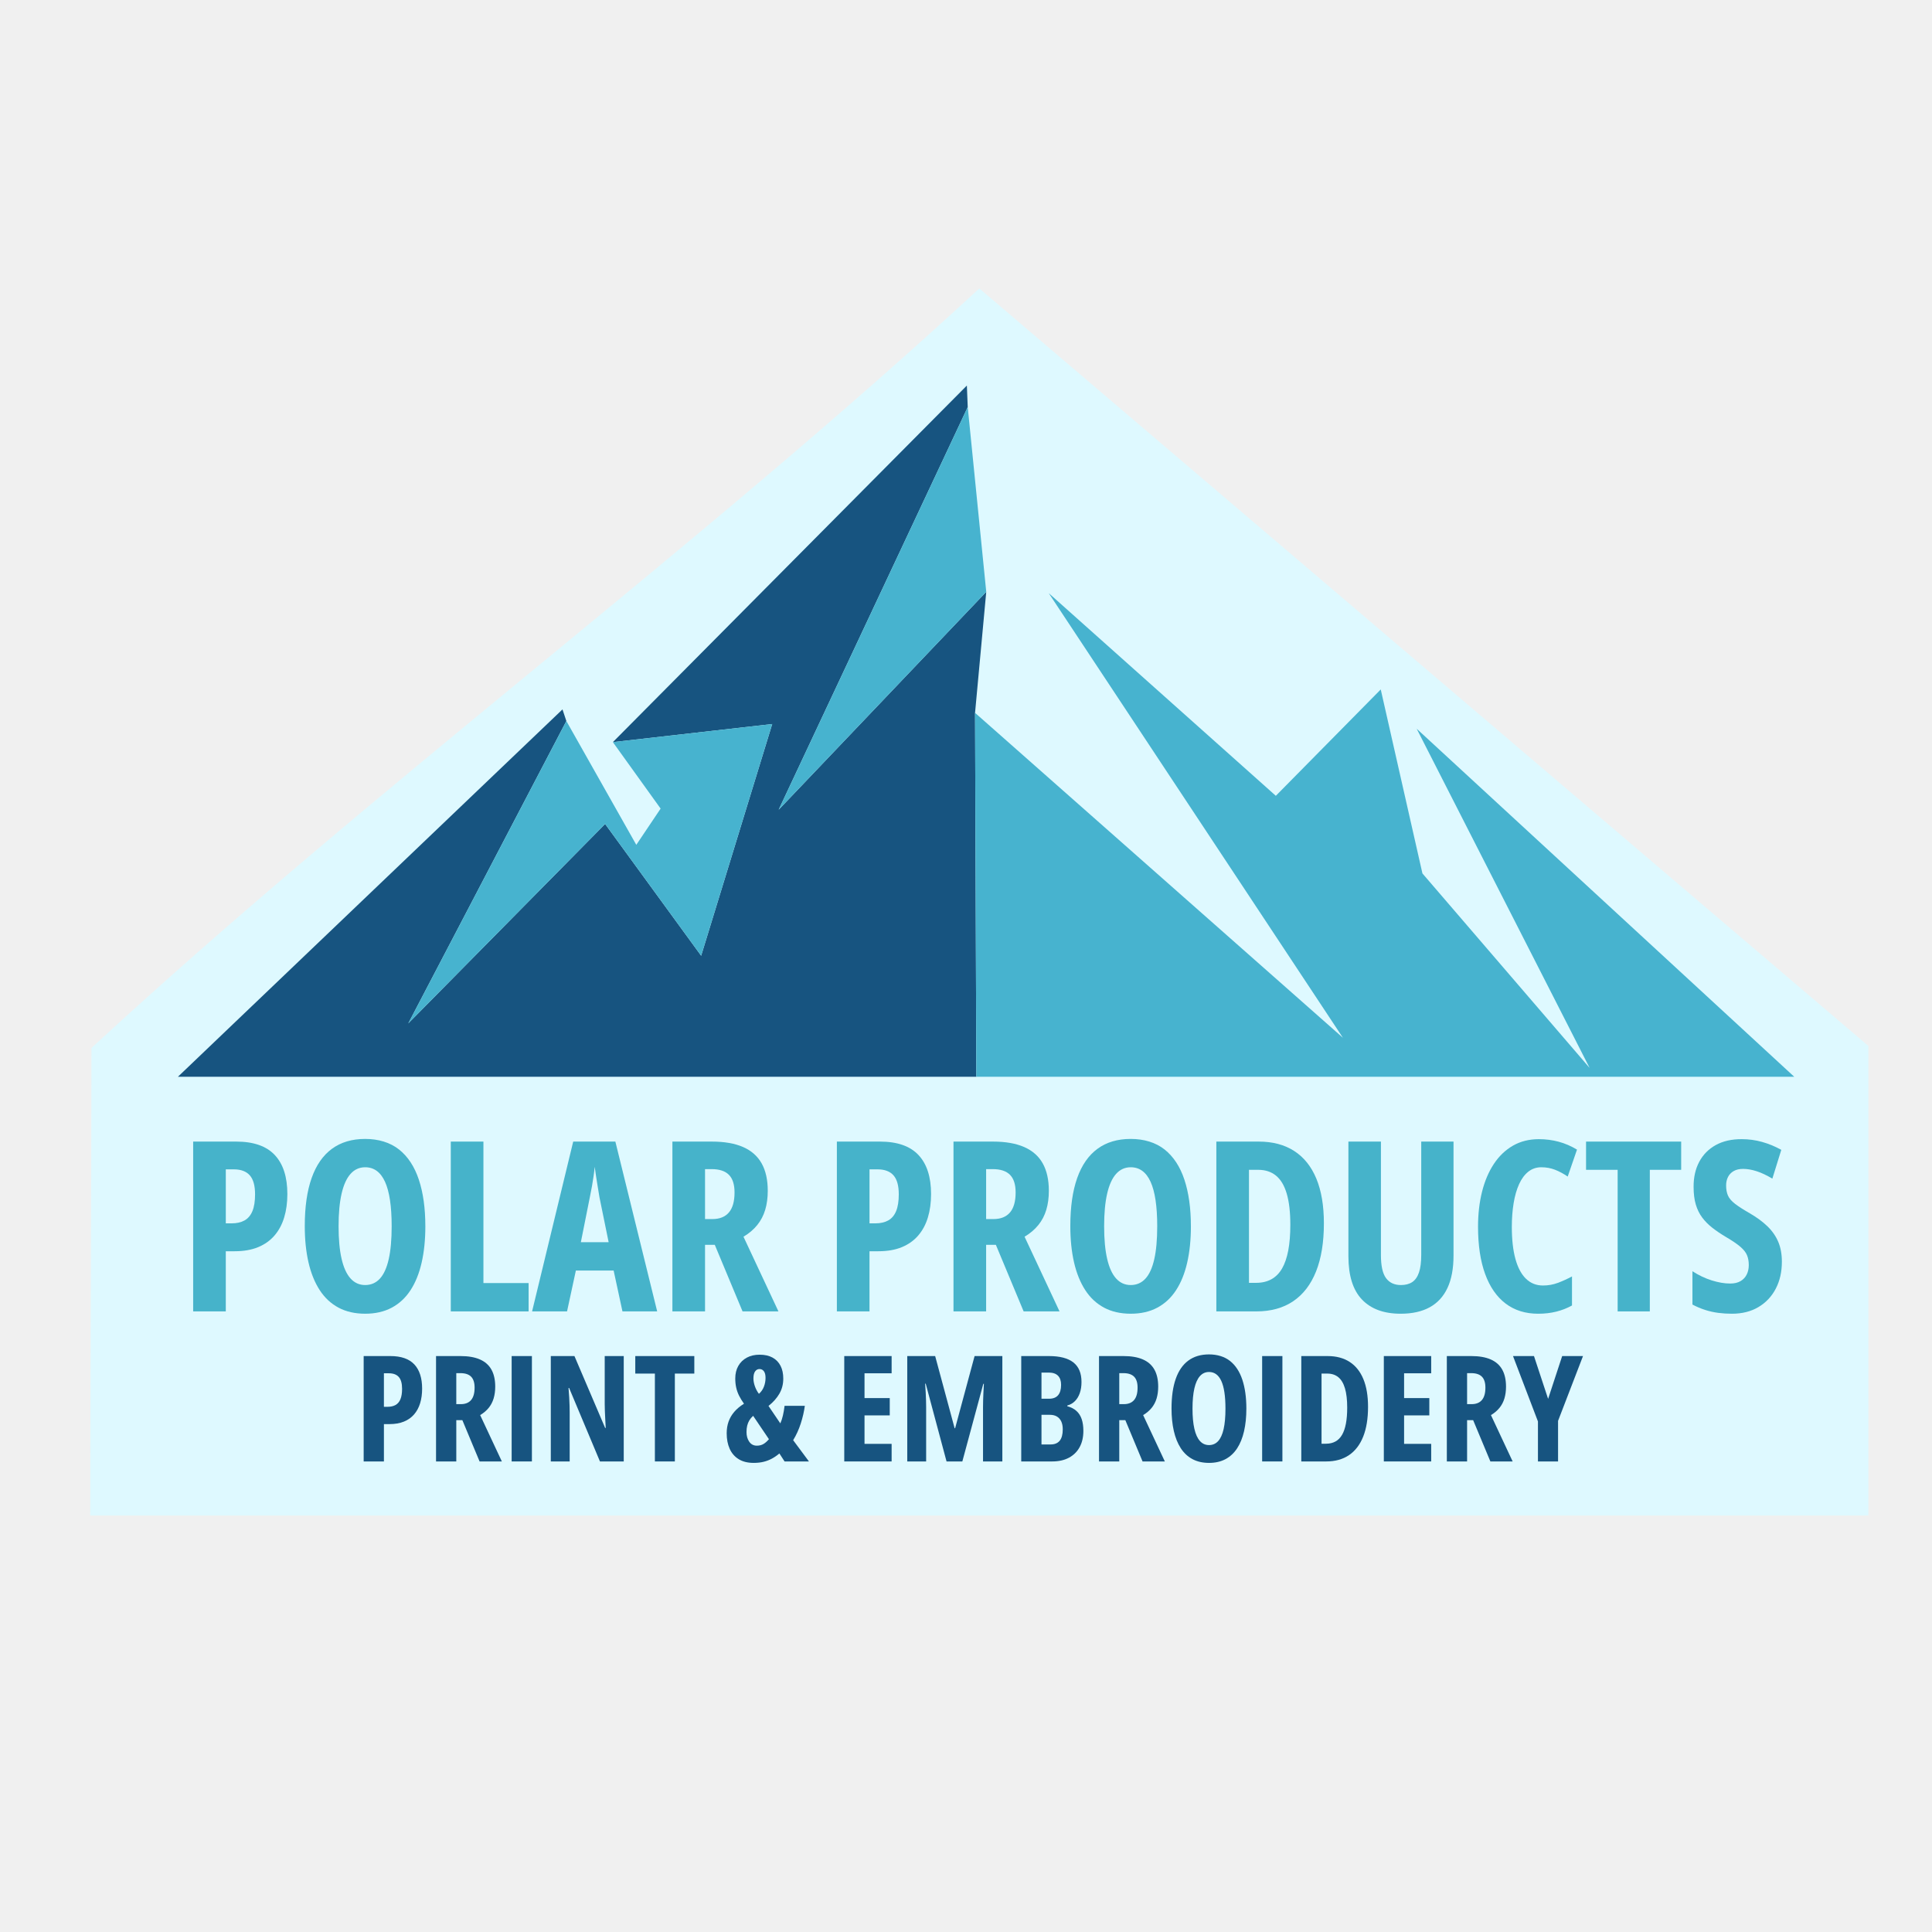
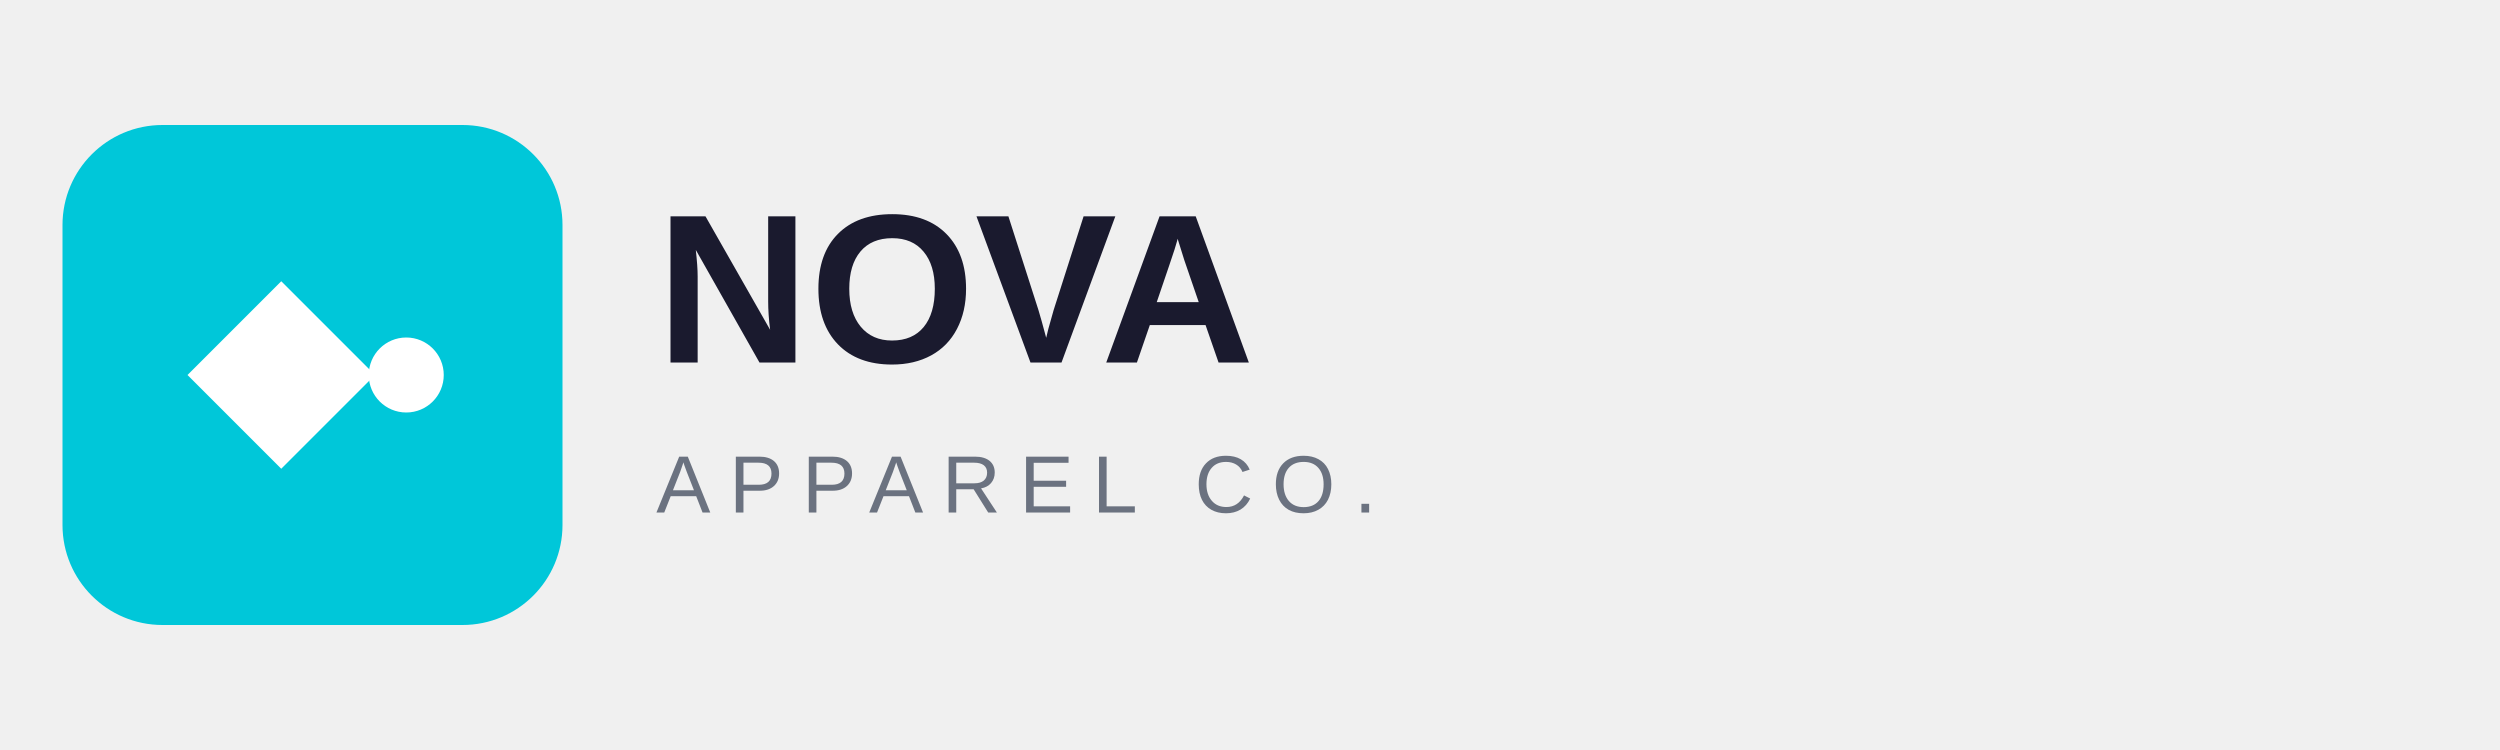
- <svg xmlns="http://www.w3.org/2000/svg" version="1.1" viewBox="0 0 4000 4000">
-   <defs>
-     <style>
-       .st0 {
-         fill: #37329e;
-       }
- 
-       .st1 {
-         fill: #175480;
-       }
- 
-       .st2 {
-         fill: #47b3cf;
-       }
- 
-       .st3 {
-         fill: #fff;
-       }
- 
-       .st4 {
-         fill: #def9ff;
-       }
- 
-       .st5 {
-         fill: #1aa8a8;
-       }
- 
-       .st6 {
-         fill: #aed0d9;
-       }
- 
-       .st7 {
-         fill: #46b3ca;
-       }
- 
-       .st8 {
-         display: none;
-       }
- 
-       .st9 {
-         fill: #0cb3c4;
-         stroke: #231f20;
-         stroke-miterlimit: 10;
-       }
-     </style>
-   </defs>
-   <g id="Layer_8" class="st8">
-     <rect class="st6" x="-141.26" y="-144.05" width="4254.64" height="4275.53" />
-   </g>
-   <g id="bg_blue">
-     <path class="st4" d="M2027.53,597.19C1436.01,1143.88,780.83,1623.08,189.31,2169.77c0,245.87-2.49,722.08-2.49,967.94h3681.44v-972.18" />
-   </g>
-   <g id="bg_white" class="st8">
-     <path class="st3" d="M2027.53,597.19C1436.01,1143.88,780.83,1623.08,189.31,2169.77c0,245.87-2.49,722.08-2.49,967.94h3681.44v-972.18" />
-   </g>
-   <g id="Layer_2">
-     <path class="st1" d="M368.42,2229.29c265.38-253.52,530.76-507.04,796.14-760.56,2.67,8.02,5.35,16.05,8.02,24.07-109.08,208.64-218.15,417.28-327.23,625.93,135.83-137.61,271.65-275.22,407.48-412.83,66.28,90.95,132.56,181.89,198.83,272.84,49.04-159.9,98.08-319.8,147.12-479.7-109.97,12.48-219.94,24.97-329.9,37.45,244.31-246.09,488.62-492.18,732.92-738.27.59,14.86,1.19,29.72,1.78,44.58-130.48,277.89-260.95,555.79-391.43,833.68,143.26-150.39,286.51-300.78,429.77-451.17-7.73,83.52-15.45,167.03-23.18,250.55.89,251.14,1.78,502.29,2.67,753.43" />
-   </g>
-   <g id="Layer_6">
-     <g>
-       <path class="st7" d="M489.14,2363.54c35.75,0,62.32,9.26,79.72,27.78,17.39,18.52,26.09,45.49,26.09,80.92,0,17.79-2.21,33.95-6.61,48.46-4.41,14.51-11.1,26.98-20.08,37.39-8.98,10.42-20.28,18.44-33.91,24.05-13.63,5.61-29.74,8.42-48.34,8.42h-18.52v124.57h-67.57v-351.58h89.22ZM484.09,2421.02h-16.59v111.82h11.78c10.74,0,19.72-2,26.93-6.01,7.21-4.01,12.66-10.42,16.35-19.24,3.69-8.82,5.53-20.44,5.53-34.87,0-17.95-3.65-31.06-10.94-39.32-7.3-8.25-18.32-12.38-33.07-12.38Z" />
-       <path class="st7" d="M880.64,2538.85c0,27.9-2.57,53.03-7.7,75.39-5.13,22.36-12.83,41.4-23.09,57.11-10.26,15.71-23.21,27.74-38.84,36.07-15.63,8.33-33.95,12.5-54.95,12.5s-39.6-4.21-55.31-12.62c-15.71-8.42-28.7-20.56-38.96-36.43-10.26-15.87-17.96-34.95-23.09-57.23-5.13-22.28-7.7-47.37-7.7-75.27,0-39.44,4.73-72.54,14.19-99.32,9.46-26.77,23.48-46.97,42.08-60.6,18.6-13.62,41.52-20.44,68.78-20.44s51.74,7.3,70.1,21.88c18.36,14.59,32.02,35.39,41,62.41,8.98,27.02,13.47,59.2,13.47,96.55ZM701,2538.85c0,26.93,2.08,49.42,6.25,67.46,4.17,18.04,10.34,31.58,18.52,40.64,8.18,9.06,18.28,13.59,30.3,13.59s22.32-4.41,30.42-13.23c8.09-8.81,14.19-22.2,18.28-40.16,4.09-17.95,6.13-40.72,6.13-68.3,0-41.2-4.57-71.86-13.71-91.98-9.14-20.12-22.85-30.18-41.12-30.18-12.02,0-22.12,4.57-30.3,13.71-8.18,9.14-14.35,22.77-18.52,40.88-4.17,18.12-6.25,40.64-6.25,67.57Z" />
-       <path class="st7" d="M933.3,2715.12v-351.58h67.57v292.9h93.55v58.68h-161.12Z" />
-       <path class="st7" d="M1288.73,2715.12l-18.28-84.65h-78.16l-18.28,84.65h-72.38l85.13-351.58h87.29l86.57,351.58h-71.9ZM1260.11,2571.8l-19-93.07c-1.29-7.7-2.52-15.23-3.73-22.61-1.2-7.37-2.33-14.47-3.37-21.28-1.04-6.81-1.97-13.19-2.77-19.12-.48,5.61-1.2,11.78-2.16,18.52s-2.09,13.79-3.37,21.16c-1.29,7.38-2.73,14.83-4.33,22.37l-18.76,94.03h57.47Z" />
-       <path class="st7" d="M1473.9,2363.54c25.97,0,47.53,3.77,64.69,11.3,17.15,7.54,29.94,18.84,38.36,33.91,8.42,15.07,12.62,33.99,12.62,56.75,0,14.43-1.77,27.53-5.29,39.32-3.53,11.78-9.02,22.29-16.47,31.5-7.46,9.22-16.95,17.28-28.5,24.17l72.38,154.63h-74.31l-57.47-137.79h-20.2v137.79h-67.57v-351.58h81.76ZM1473.42,2420.54h-13.71v103.41h15.15c15.07,0,26.49-4.57,34.27-13.71,7.77-9.14,11.66-22.92,11.66-41.36,0-16.51-3.89-28.7-11.66-36.55-7.78-7.85-19.68-11.78-35.71-11.78Z" />
-       <path class="st7" d="M1821.87,2363.54c35.75,0,62.32,9.26,79.72,27.78,17.39,18.52,26.09,45.49,26.09,80.92,0,17.79-2.21,33.95-6.61,48.46-4.41,14.51-11.1,26.98-20.08,37.39-8.98,10.42-20.28,18.44-33.91,24.05-13.63,5.61-29.74,8.42-48.34,8.42h-18.52v124.57h-67.57v-351.58h89.22ZM1816.82,2421.02h-16.59v111.82h11.78c10.74,0,19.72-2,26.93-6.01,7.21-4.01,12.66-10.42,16.35-19.24,3.69-8.82,5.53-20.44,5.53-34.87,0-17.95-3.65-31.06-10.94-39.32-7.3-8.25-18.32-12.38-33.07-12.38Z" />
-       <path class="st7" d="M2055.86,2363.54c25.97,0,47.53,3.77,64.69,11.3,17.15,7.54,29.94,18.84,38.36,33.91,8.42,15.07,12.62,33.99,12.62,56.75,0,14.43-1.77,27.53-5.29,39.32-3.53,11.78-9.02,22.29-16.47,31.5-7.46,9.22-16.95,17.28-28.5,24.17l72.38,154.63h-74.31l-57.47-137.79h-20.2v137.79h-67.57v-351.58h81.76ZM2055.38,2420.54h-13.71v103.41h15.15c15.07,0,26.49-4.57,34.27-13.71,7.77-9.14,11.66-22.92,11.66-41.36,0-16.51-3.89-28.7-11.66-36.55-7.78-7.85-19.68-11.78-35.71-11.78Z" />
-       <path class="st7" d="M2465.63,2538.85c0,27.9-2.57,53.03-7.7,75.39-5.13,22.36-12.83,41.4-23.09,57.11-10.26,15.71-23.21,27.74-38.84,36.07-15.63,8.33-33.95,12.5-54.95,12.5s-39.6-4.21-55.31-12.62c-15.71-8.42-28.7-20.56-38.96-36.43-10.26-15.87-17.96-34.95-23.09-57.23-5.13-22.28-7.7-47.37-7.7-75.27,0-39.44,4.73-72.54,14.19-99.32,9.46-26.77,23.48-46.97,42.08-60.6,18.6-13.62,41.52-20.44,68.78-20.44s51.74,7.3,70.1,21.88c18.35,14.59,32.02,35.39,41,62.41,8.98,27.02,13.47,59.2,13.47,96.55ZM2286,2538.85c0,26.93,2.08,49.42,6.25,67.46,4.17,18.04,10.34,31.58,18.52,40.64,8.18,9.06,18.28,13.59,30.3,13.59s22.32-4.41,30.42-13.23c8.09-8.81,14.19-22.2,18.28-40.16,4.09-17.95,6.13-40.72,6.13-68.3,0-41.2-4.57-71.86-13.71-91.98-9.14-20.12-22.85-30.18-41.12-30.18-12.02,0-22.12,4.57-30.3,13.71-8.18,9.14-14.35,22.77-18.52,40.88-4.17,18.12-6.25,40.64-6.25,67.57Z" />
-       <path class="st7" d="M2740.98,2532.84c0,39.28-5.41,72.47-16.23,99.56-10.82,27.09-26.61,47.66-47.37,61.68-20.76,14.03-46.21,21.04-76.35,21.04h-82.72v-351.58h87.77c28.86,0,53.35,6.49,73.47,19.48,20.12,12.99,35.39,32.07,45.81,57.23,10.42,25.17,15.63,56.03,15.63,92.58ZM2671.49,2535.97c0-26.29-2.49-47.86-7.46-64.69-4.97-16.83-12.38-29.26-22.24-37.27-9.86-8.01-22.09-12.02-36.67-12.02h-19.24v233.99h14.67c24.37,0,42.28-9.86,53.75-29.58,11.46-19.72,17.19-49.86,17.19-90.42Z" />
-       <path class="st7" d="M3009.36,2363.54v235.91c0,26.93-4.17,49.3-12.5,67.09-8.34,17.8-20.6,31.14-36.79,40.04-16.19,8.9-36.23,13.35-60.12,13.35-34.79,0-61.53-9.82-80.2-29.46-18.68-19.64-28.02-49.5-28.02-89.58v-237.35h67.33v234.95c0,22.29,3.52,38.2,10.58,47.74,7.05,9.54,17.31,14.31,30.78,14.31,9.46,0,17.27-2.04,23.45-6.13,6.17-4.09,10.82-10.7,13.95-19.84s4.69-21.32,4.69-36.55v-234.47h66.85Z" />
-       <path class="st7" d="M3191.16,2416.69c-10.26,0-19.24,3.05-26.93,9.14-7.7,6.09-14.07,14.71-19.12,25.85-5.05,11.15-8.82,24.25-11.3,39.32-2.49,15.07-3.73,31.5-3.73,49.3,0,26.13,2.48,48.22,7.46,66.25,4.97,18.04,12.26,31.71,21.88,41,9.62,9.3,21.32,13.95,35.11,13.95,10.9,0,21.24-1.84,31.02-5.53,9.78-3.69,19.48-8.09,29.1-13.23v60.12c-10.1,5.61-20.96,9.86-32.58,12.75-11.63,2.89-24.09,4.33-37.39,4.33-26.45,0-48.94-7.01-67.45-21.04-18.52-14.03-32.67-34.47-42.45-61.32-9.78-26.85-14.67-59.44-14.67-97.75,0-26.29,2.77-50.46,8.3-72.5,5.53-22.04,13.67-41.2,24.41-57.47,10.74-16.27,23.93-28.9,39.56-37.88,15.63-8.98,33.55-13.47,53.75-13.47,14.11,0,27.73,1.77,40.88,5.29,13.14,3.53,25.81,8.98,38,16.35l-19.24,55.79c-8.66-5.93-17.4-10.62-26.21-14.07-8.82-3.45-18.28-5.17-28.38-5.17Z" />
-       <path class="st7" d="M3415.77,2715.12h-66.61v-293.14h-65.41v-58.44h196.95v58.44h-64.93v293.14Z" />
-       <path class="st7" d="M3689.19,2612.2c0,21.16-4.25,39.84-12.75,56.03-8.5,16.2-20.48,28.86-35.95,38-15.47,9.14-33.71,13.71-54.71,13.71-9.78,0-19.24-.6-28.38-1.8-9.14-1.2-18.12-3.21-26.93-6.01-8.82-2.8-17.64-6.53-26.45-11.18v-69.02c12.82,8.34,26.13,14.67,39.92,19,13.79,4.33,26.53,6.49,38.24,6.49,8.66,0,15.83-1.68,21.52-5.05,5.69-3.37,9.94-7.94,12.75-13.71,2.8-5.77,4.21-12.26,4.21-19.48,0-7.7-1.2-14.47-3.61-20.32-2.4-5.85-7.01-11.7-13.83-17.56-6.82-5.85-16.8-12.62-29.94-20.32-10.26-6.09-19.52-12.34-27.78-18.76-8.26-6.41-15.31-13.5-21.16-21.28-5.85-7.77-10.3-16.79-13.35-27.05-3.05-10.26-4.57-22.36-4.57-36.31-.16-19.88,3.73-37.27,11.66-52.18,7.94-14.91,19.4-26.49,34.39-34.75,14.99-8.25,32.98-12.3,53.99-12.14,14.27,0,28.26,1.92,41.96,5.77s26.89,9.3,39.56,16.35l-18.52,59.64c-11.38-6.89-22.12-11.98-32.22-15.27-10.1-3.28-19.56-4.93-28.38-4.93-7.7,0-14.15,1.48-19.36,4.45-5.21,2.97-9.14,7.02-11.78,12.14-2.64,5.13-3.97,10.98-3.97,17.55,0,8.34,1.28,15.39,3.85,21.16,2.56,5.77,7.41,11.42,14.55,16.95,7.13,5.53,17.44,12.14,30.9,19.84,14.59,8.5,26.77,17.52,36.55,27.05,9.78,9.54,17.15,20.2,22.12,31.98,4.97,11.78,7.46,25.45,7.46,41Z" />
-     </g>
-     <g>
-       <path class="st1" d="M808.29,2807.58c22.19,0,38.68,5.75,49.48,17.24,10.79,11.49,16.19,28.23,16.19,50.22,0,11.04-1.37,21.07-4.1,30.07-2.74,9.01-6.89,16.74-12.46,23.21-5.57,6.47-12.59,11.44-21.04,14.92-8.46,3.48-18.46,5.22-30,5.22h-11.49v77.31h-41.94v-218.2h55.37ZM805.15,2843.25h-10.3v69.4h7.31c6.67,0,12.24-1.24,16.72-3.73,4.48-2.49,7.86-6.47,10.15-11.94,2.29-5.47,3.43-12.69,3.43-21.64,0-11.14-2.26-19.28-6.79-24.4-4.53-5.12-11.37-7.69-20.52-7.69Z" />
-       <path class="st1" d="M953.51,2807.58c16.12,0,29.5,2.34,40.15,7.01,10.65,4.68,18.58,11.69,23.81,21.04,5.22,9.35,7.84,21.09,7.84,35.22,0,8.95-1.1,17.09-3.28,24.4-2.19,7.31-5.6,13.83-10.22,19.55-4.63,5.72-10.52,10.72-17.69,15l44.92,95.97h-46.12l-35.67-85.52h-12.54v85.52h-41.94v-218.2h50.74ZM953.21,2842.95h-8.51v64.18h9.4c9.35,0,16.44-2.83,21.27-8.51,4.82-5.67,7.24-14.23,7.24-25.67,0-10.25-2.41-17.81-7.24-22.69-4.83-4.87-12.21-7.31-22.16-7.31Z" />
-       <path class="st1" d="M1059.32,3025.78v-218.2h41.94v218.2h-41.94Z" />
-       <path class="st1" d="M1291.4,3025.78h-49.25l-63.88-152.23h-1.19c.6,7.07,1.07,13.71,1.42,19.92.35,6.22.6,11.92.75,17.09.15,5.17.22,9.85.22,14.03v101.19h-39.1v-218.2h48.95l63.58,148.8h1.19c-.4-6.87-.75-13.26-1.04-19.18-.3-5.92-.55-11.42-.75-16.49-.2-5.07-.3-9.7-.3-13.88v-99.25h39.4v218.2Z" />
-       <path class="st1" d="M1397.22,3025.78h-41.34v-181.93h-40.6v-36.27h122.23v36.27h-40.3v181.93Z" />
-       <path class="st1" d="M1572.73,2804.75c10.55,0,19.45,1.99,26.72,5.97,7.26,3.98,12.78,9.65,16.57,17.01,3.78,7.36,5.67,16.22,5.67,26.57,0,11.44-2.66,21.79-7.98,31.04-5.32,9.25-12.86,17.76-22.61,25.52l24.48,36.12c2.09-4.68,3.85-10.05,5.3-16.12,1.44-6.07,2.61-12.83,3.51-20.3h41.94c-1.59,11.94-4.4,24.16-8.43,36.64-4.03,12.49-9.28,24.01-15.75,34.55l32.69,44.03h-50.45l-10.75-16.57c-4.88,4.18-9.98,7.71-15.3,10.6-5.32,2.89-11.07,5.1-17.24,6.64-6.17,1.54-13.04,2.31-20.6,2.31-12.44,0-22.81-2.56-31.12-7.69-8.31-5.12-14.53-12.29-18.66-21.49-4.13-9.2-6.19-19.92-6.19-32.16,0-8.75,1.29-16.79,3.88-24.1,2.59-7.31,6.52-14.05,11.79-20.22,5.27-6.17,11.99-11.79,20.15-16.87-4.08-5.67-7.46-11.19-10.15-16.57s-4.68-10.97-5.97-16.79c-1.29-5.82-1.94-12.11-1.94-18.88,0-9.95,2.09-18.6,6.27-25.97,4.18-7.36,10.05-13.08,17.61-17.16,7.56-4.08,16.42-6.12,26.57-6.12ZM1559.3,2931.31c-3.28,2.98-5.92,6.14-7.91,9.48-1.99,3.33-3.46,6.97-4.4,10.9-.95,3.93-1.42,8.33-1.42,13.21,0,7.96,1.89,14.65,5.67,20.07,3.78,5.42,9,8.13,15.67,8.13,5.27,0,9.85-1.14,13.73-3.43,3.88-2.29,7.66-5.62,11.34-10l-32.69-48.36ZM1572.44,2834.45c-3.68,0-6.69,1.62-9.03,4.85-2.34,3.23-3.51,8.13-3.51,14.7,0,4.88.97,10.15,2.91,15.82,1.94,5.67,4.75,11,8.43,15.97,4.68-4.08,8.13-9.03,10.37-14.85s3.36-11.87,3.36-18.13-1.15-10.77-3.43-13.81c-2.29-3.03-5.32-4.55-9.1-4.55Z" />
-       <path class="st1" d="M1846.01,3025.78h-98.06v-218.2h98.06v35.67h-56.12v51.34h52.24v35.82h-52.24v58.95h56.12v36.42Z" />
-       <path class="st1" d="M1959.73,3025.78l-43.13-161.04h-1.19c.5,6.67.9,12.94,1.19,18.8.3,5.87.52,11.29.67,16.27.15,4.98.22,9.45.22,13.43v112.53h-39.1v-218.2h57.76l40.3,149.4h1.04l40.3-149.4h57.46v218.2h-40v-112.83c0-4.48.07-9.18.22-14.1.15-4.92.35-10.2.6-15.82.25-5.62.57-11.62.97-17.98h-1.19l-43.43,160.74h-32.69Z" />
-       <path class="st1" d="M2114.36,2807.58h57.46c22.49,0,39.33,4.4,50.52,13.21s16.79,22.31,16.79,40.52c0,8.56-1.17,16.19-3.51,22.91-2.34,6.72-5.7,12.26-10.07,16.64s-9.65,7.41-15.82,9.1v1.49c7.76,2.09,14.1,5.37,19.03,9.85,4.92,4.48,8.53,10.15,10.82,17.01,2.29,6.87,3.43,14.92,3.43,24.18,0,12.94-2.56,24.13-7.69,33.58-5.12,9.45-12.51,16.77-22.16,21.94-9.65,5.17-21.19,7.76-34.62,7.76h-64.18v-218.2ZM2156.29,2895.94h15.52c8.46,0,14.75-2.44,18.88-7.31,4.13-4.87,6.19-12.04,6.19-21.49,0-8.26-2.14-14.55-6.42-18.88-4.28-4.33-10.7-6.49-19.25-6.49h-14.92v54.18ZM2156.29,2929.22v61.34h18.95c8.36,0,14.63-2.59,18.81-7.76,4.18-5.17,6.27-13.03,6.27-23.58,0-6.47-1.04-11.91-3.13-16.34-2.09-4.43-5.1-7.81-9.03-10.15-3.93-2.34-8.78-3.51-14.55-3.51h-17.31Z" />
-       <path class="st1" d="M2326.14,2807.58c16.12,0,29.5,2.34,40.15,7.01,10.65,4.68,18.58,11.69,23.8,21.04,5.22,9.35,7.84,21.09,7.84,35.22,0,8.95-1.1,17.09-3.28,24.4-2.19,7.31-5.6,13.83-10.22,19.55-4.63,5.72-10.52,10.72-17.69,15l44.92,95.97h-46.12l-35.67-85.52h-12.54v85.52h-41.94v-218.2h50.74ZM2325.84,2842.95h-8.51v64.18h9.4c9.35,0,16.44-2.83,21.27-8.51,4.83-5.67,7.24-14.23,7.24-25.67,0-10.25-2.41-17.81-7.24-22.69-4.83-4.87-12.21-7.31-22.16-7.31Z" />
-       <path class="st1" d="M2580.46,2916.38c0,17.31-1.59,32.91-4.78,46.79-3.19,13.88-7.96,25.7-14.33,35.45-6.37,9.75-14.4,17.21-24.1,22.39-9.7,5.17-21.07,7.76-34.1,7.76s-24.58-2.61-34.33-7.84c-9.75-5.22-17.81-12.76-24.18-22.61-6.37-9.85-11.14-21.69-14.33-35.52-3.19-13.83-4.78-29.4-4.78-46.71,0-24.48,2.93-45.02,8.81-61.64,5.87-16.62,14.58-29.15,26.12-37.61,11.54-8.46,25.77-12.69,42.69-12.69s32.11,4.53,43.5,13.58c11.39,9.06,19.87,21.96,25.45,38.73,5.57,16.77,8.36,36.74,8.36,59.92ZM2468.97,2916.38c0,16.72,1.29,30.67,3.88,41.86,2.59,11.19,6.42,19.6,11.49,25.22,5.07,5.62,11.34,8.43,18.81,8.43s13.85-2.74,18.88-8.21c5.02-5.47,8.8-13.78,11.34-24.92,2.54-11.14,3.81-25.27,3.81-42.39,0-25.57-2.84-44.6-8.51-57.09-5.67-12.49-14.18-18.73-25.52-18.73-7.46,0-13.73,2.84-18.81,8.51-5.07,5.67-8.91,14.13-11.49,25.37-2.59,11.24-3.88,25.22-3.88,41.94Z" />
-       <path class="st1" d="M2613.14,3025.78v-218.2h41.94v218.2h-41.94Z" />
-       <path class="st1" d="M2832.39,2912.65c0,24.38-3.36,44.97-10.07,61.79-6.72,16.82-16.52,29.58-29.4,38.28-12.89,8.71-28.68,13.06-47.39,13.06h-51.34v-218.2h54.48c17.91,0,33.11,4.03,45.59,12.09,12.49,8.06,21.96,19.9,28.43,35.52,6.47,15.62,9.7,34.77,9.7,57.46ZM2789.25,2914.59c0-16.32-1.54-29.7-4.63-40.15-3.09-10.45-7.69-18.16-13.81-23.13-6.12-4.97-13.71-7.46-22.76-7.46h-11.94v145.22h9.1c15.12,0,26.24-6.12,33.36-18.36,7.11-12.24,10.67-30.94,10.67-56.12Z" />
-       <path class="st1" d="M2963.13,3025.78h-98.06v-218.2h98.06v35.67h-56.12v51.34h52.24v35.82h-52.24v58.95h56.12v36.42Z" />
-       <path class="st1" d="M3046.26,2807.58c16.12,0,29.5,2.34,40.15,7.01,10.65,4.68,18.58,11.69,23.8,21.04,5.22,9.35,7.84,21.09,7.84,35.22,0,8.95-1.1,17.09-3.28,24.4-2.19,7.31-5.6,13.83-10.22,19.55-4.63,5.72-10.52,10.72-17.69,15l44.92,95.97h-46.12l-35.67-85.52h-12.54v85.52h-41.94v-218.2h50.74ZM3045.96,2842.95h-8.51v64.18h9.4c9.35,0,16.44-2.83,21.27-8.51,4.83-5.67,7.24-14.23,7.24-25.67,0-10.25-2.41-17.81-7.24-22.69-4.83-4.87-12.21-7.31-22.16-7.31Z" />
-       <path class="st1" d="M3205.21,2896.24l29.1-88.65h43.13l-51.64,134.17v84.03h-41.64v-82.83l-51.64-135.37h43.43l29.25,88.65Z" />
-     </g>
-   </g>
-   <g id="Layer_4">
-     <path class="st5" d="M2021.41,2229.29" />
-     <path class="st2" d="M2003.58,842.8c-130.48,277.89-260.95,555.79-391.43,833.68,143.26-150.39,286.51-300.78,429.77-451.17" />
-     <path class="st0" d="M1598.78,1499.04" />
-     <path class="st0" d="M1252.82,1705.9" />
-     <path class="st0" d="M1164.55,1468.72c2.67,8.02,5.35,16.05,8.02,24.07" />
-   </g>
-   <g id="Layer_5">
-     <path class="st2" d="M2021.41,2229.29c-.89-251.14-1.78-502.29-2.67-753.43,253.86,224.24,507.72,448.47,761.59,672.71-203.02-306.84-406.03-613.68-609.05-920.52,156.73,139.86,313.45,279.73,470.18,419.59,72.41-73.4,144.82-146.81,217.23-220.21,28.77,126.97,57.53,253.94,86.3,380.9,115.4,134.24,230.79,268.48,346.19,402.73-119.36-234.1-238.73-468.2-358.09-702.29,260.55,240.17,521.1,480.35,781.65,720.52" />
-   </g>
-   <g id="Layer_3">
-     <path class="st9" d="M2003.58,842.8" />
-     <path class="st2" d="M1172.58,1492.8c-109.08,208.64-218.15,417.28-327.23,625.93,135.83-137.61,271.65-275.22,407.48-412.83,66.28,90.95,132.56,181.89,198.83,272.84,49.04-159.9,98.08-319.8,147.12-479.7-109.97,12.48-219.94,24.97-329.9,37.45,32.96,45.88,65.91,91.76,98.87,137.64-16.79,25-33.57,50-50.36,75" />
-   </g>
+ <svg xmlns="http://www.w3.org/2000/svg" width="400" height="120" viewBox="0 0 400 120">
+   <rect x="10" y="20" width="80" height="80" rx="16" fill="#00C7D9" />
+   <path d="M30 60 L45 45 L60 60 L45 75 Z" fill="#FFFFFF" />
+   <circle cx="65" cy="60" r="6" fill="#FFFFFF" />
+   <text x="105" y="58" font-family="Arial, sans-serif" font-size="34" font-weight="700" fill="#1A1A2E">NOVA</text>
+   <text x="105" y="82" font-family="Arial, sans-serif" font-size="13" font-weight="400" fill="#6B7280" letter-spacing="3">APPAREL CO.</text>
</svg>
